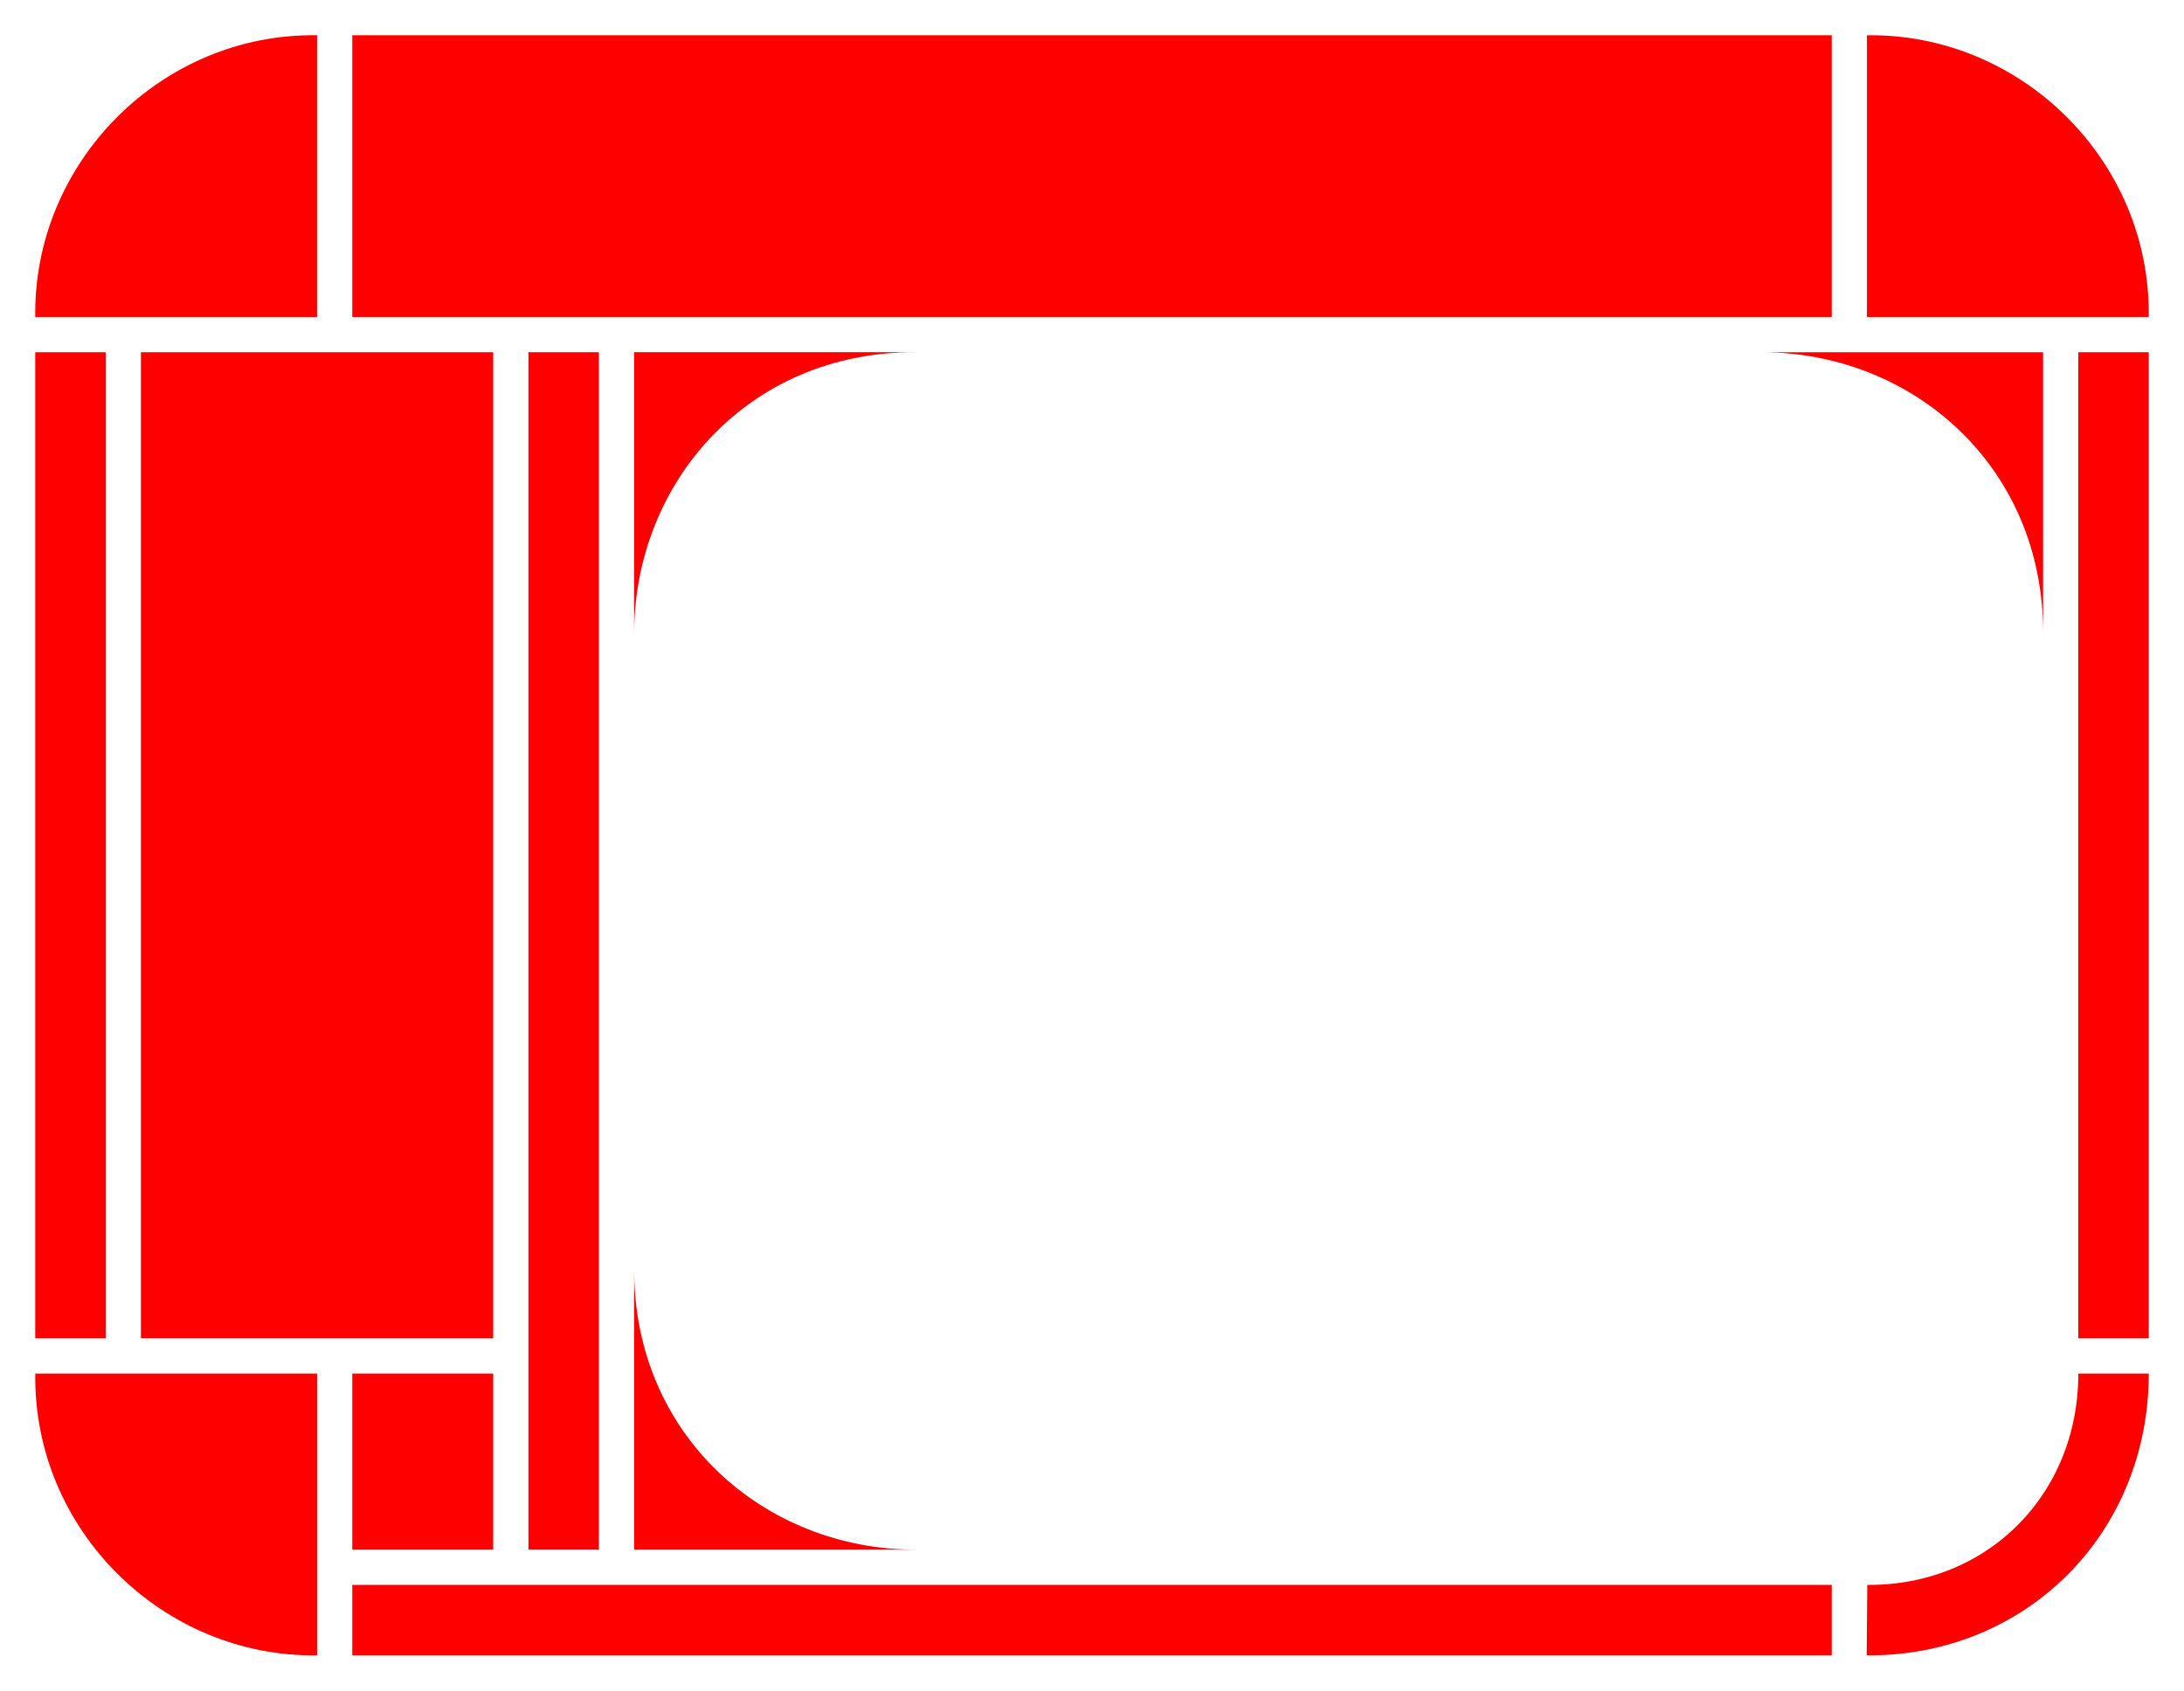
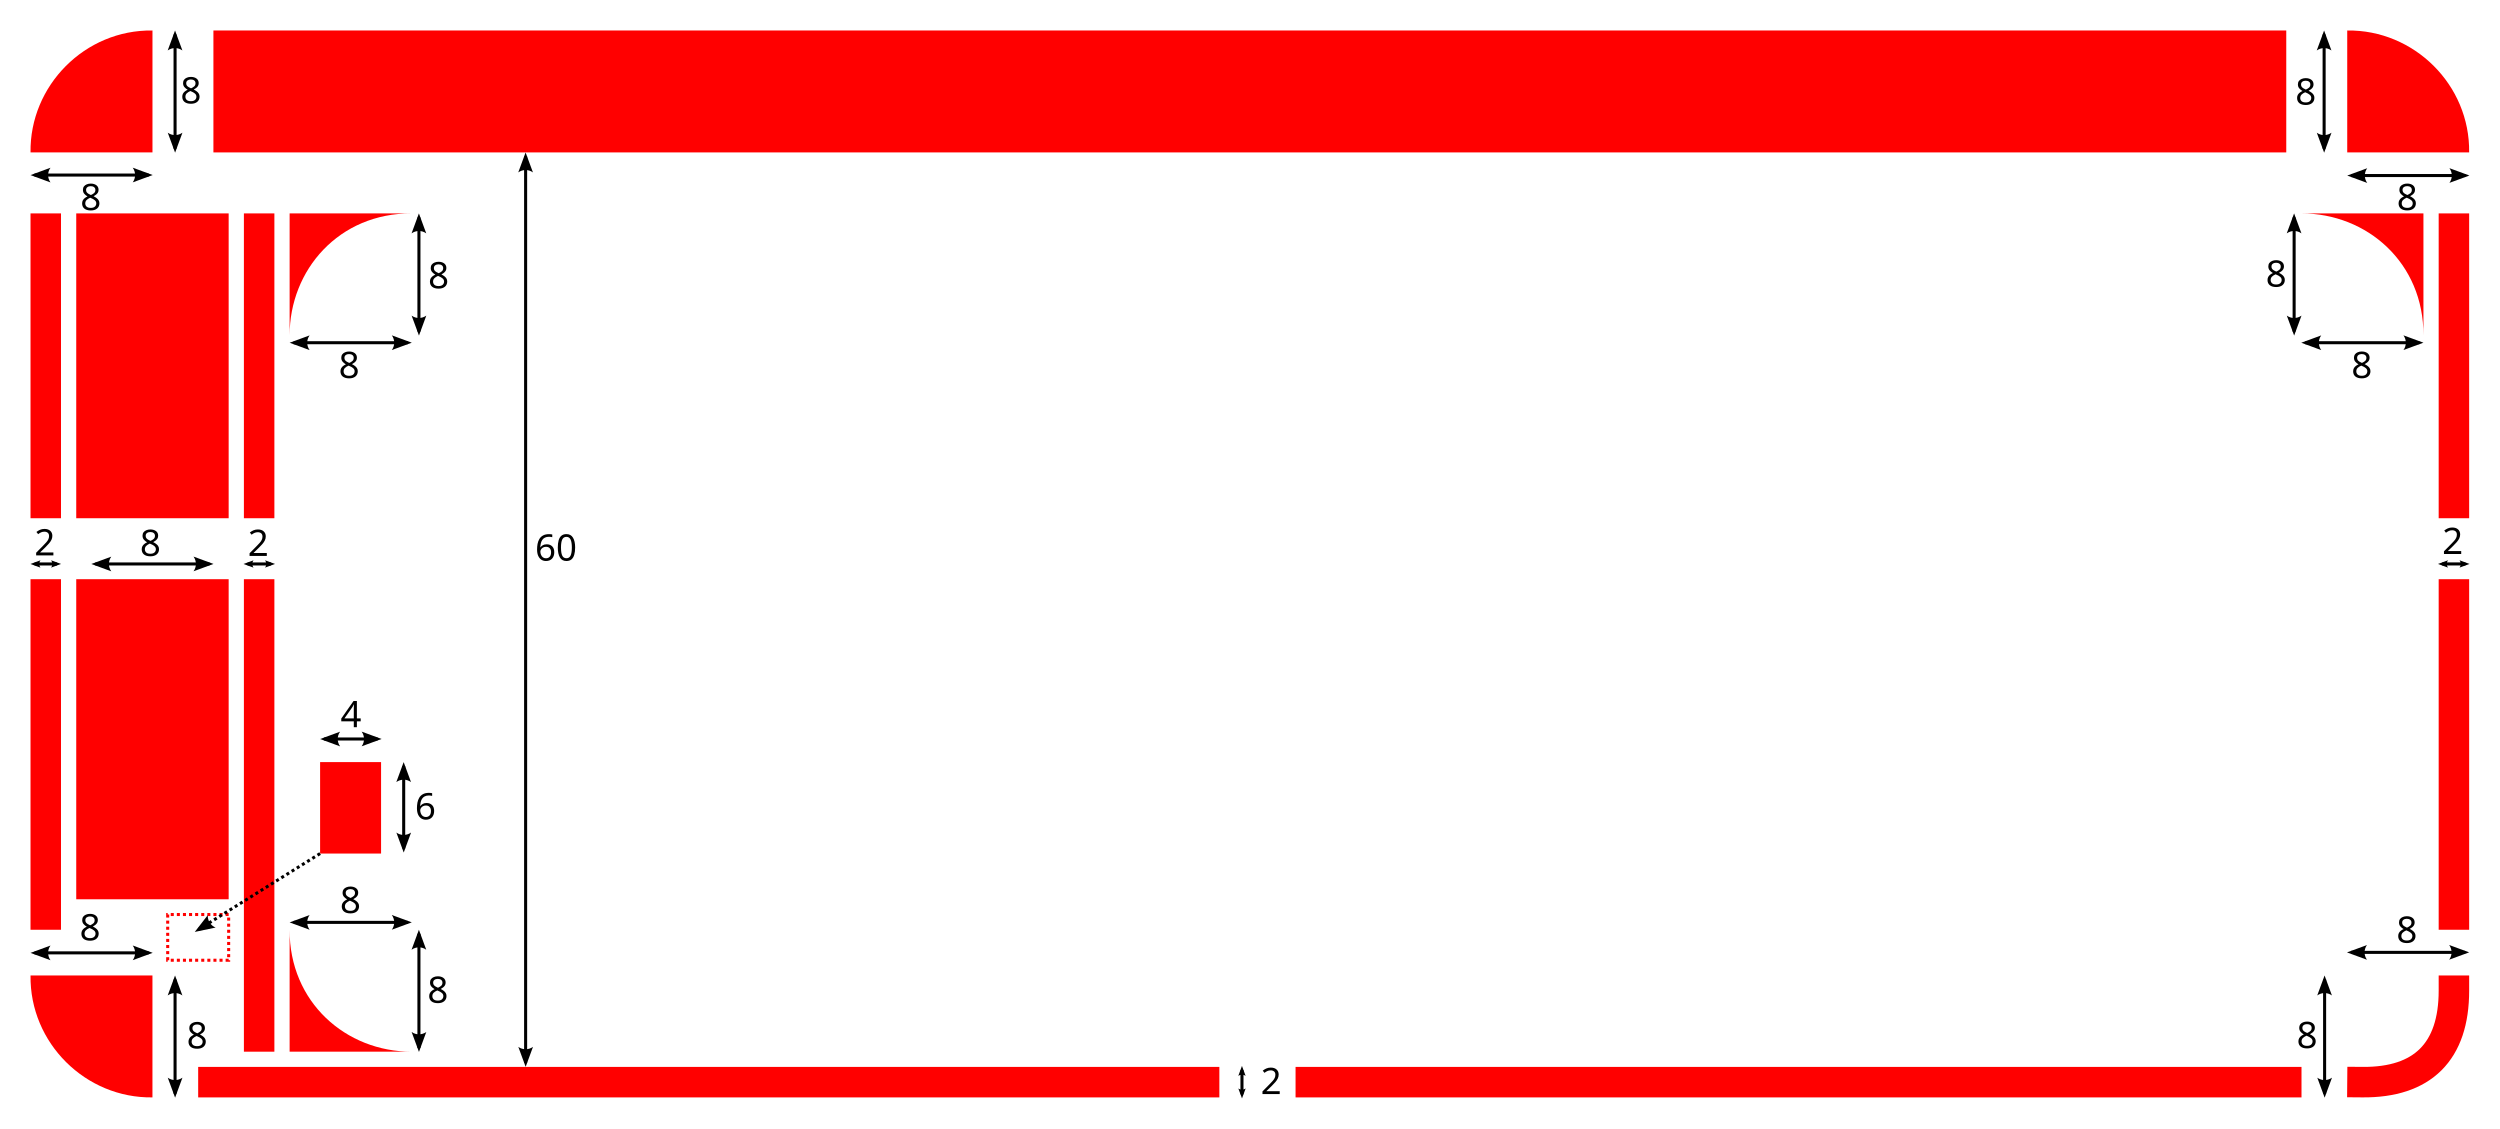
- <svg xmlns="http://www.w3.org/2000/svg" width="620.008" height="480.016" id="svg4917" version="1.1">
-   <defs id="defs4919" />
-   <g id="layer1" transform="translate(-84.28173,-258.0686)">
-     <path style="fill:#ff0000;stroke:none" d="m 614.282,268.084 0,80 80,0 c 0.625,-44.377 -36.248,-80.625 -80,-80 z" id="path3026" />
-     <path style="fill:#ff0000;stroke:none" d="m 94.29,348.076 80,0 0,-80 c -44.377,-0.625 -80.625,36.248 -80,80 z" id="path3026-7" />
-     <path style="fill:#ff0000;stroke:none" d="m 344.298,358.07 -80,0 0,80 c 0,-43.01 32.432,-80.221 80,-80 z" id="path3071-4" />
-     <path style="fill:#ff0000;stroke:none" d="m 664.289,438.076 0,-80 -80,0 c 43.01,0 80.221,32.432 80,80 z" id="path3071-4-9" />
-     <rect style="fill:#ff0000;fill-opacity:1;stroke:none" id="rect3799" width="420" height="80" x="184.29" y="268.076" />
-     <rect style="fill:#ff0000;fill-opacity:1;stroke:none" id="rect3801" width="20" height="280" x="94.29" y="358.076" />
-     <rect style="fill:#ff0000;fill-opacity:1;stroke:none" id="rect3801-2" width="20" height="280" x="674.282" y="358.076" />
-     <rect style="fill:#ff0000;fill-opacity:1;stroke:none" id="rect3801-5" width="20" height="420" x="708.076" y="-604.29" transform="matrix(0,1,-1,0,0,0)" />
-     <path style="fill:none;stroke:#ff0000;stroke-width:20;stroke-linecap:butt;stroke-linejoin:miter;stroke-miterlimit:4;stroke-opacity:1;stroke-dasharray:none" d="m 614.29,718.074 c 39.493,0.338 70,-30 70,-70" id="path3839-0-8-3-3" />
-     <rect style="fill:#ff0000;fill-opacity:1;stroke:none" id="rect4260" width="100.008" height="280" x="124.29" y="358.076" />
-     <rect style="fill:#ff0000;fill-opacity:1;stroke:none" id="rect3801-9" width="20" height="340" x="234.298" y="358.069" />
-     <rect style="fill:#ff0000;fill-opacity:1;stroke:none" id="rect4260-18" width="40.008" height="50" x="184.29" y="648.076" />
-     <path style="fill:#ff0000;stroke:none" d="m 174.298,728.076 0,-80 -80,0 c -0.625,44.377 36.248,80.625 80,80 z" id="path3026-8-9" />
-     <path style="fill:#ff0000;stroke:none" d="m 264.299,618.069 0,80 80,0 c -43.01,0 -80.221,-32.432 -80,-80 z" id="path3071-2" />
+ <svg xmlns="http://www.w3.org/2000/svg" width="820.129" height="370.337" id="svg2" version="1.1">
+   <defs id="defs4">
+     <marker orient="auto" refY="0" refX="0" id="Arrow2Mend" style="overflow:visible">
+       <path id="path3829" style="fill-rule:evenodd;stroke-width:0.625;stroke-linejoin:round" d="M 8.719,4.034 -2.207,0.016 8.719,-4.002 c -1.745,2.372 -1.735,5.617 -6e-7,8.035 z" transform="scale(-0.6,-0.6)" />
+     </marker>
+     <marker orient="auto" refY="0" refX="0" id="Arrow2Mstart" style="overflow:visible">
+       <path id="path3826" style="fill-rule:evenodd;stroke-width:0.625;stroke-linejoin:round" d="M 8.719,4.034 -2.207,0.016 8.719,-4.002 c -1.745,2.372 -1.735,5.617 -6e-7,8.035 z" transform="scale(0.6,0.6)" />
+     </marker>
+     <marker orient="auto" refY="0" refX="0" id="Arrow2Sstart" style="overflow:visible">
+       <path id="path3832" style="fill-rule:evenodd;stroke-width:0.625;stroke-linejoin:round" d="M 8.719,4.034 -2.207,0.016 8.719,-4.002 c -1.745,2.372 -1.735,5.617 -6e-7,8.035 z" transform="matrix(0.3,0,0,0.3,-0.69,0)" />
+     </marker>
+     <marker orient="auto" refY="0" refX="0" id="Arrow2Send" style="overflow:visible">
+       <path id="path3835" style="fill-rule:evenodd;stroke-width:0.625;stroke-linejoin:round" d="M 8.719,4.034 -2.207,0.016 8.719,-4.002 c -1.745,2.372 -1.735,5.617 -6e-7,8.035 z" transform="matrix(-0.3,0,0,-0.3,0.69,0)" />
+     </marker>
+     <marker orient="auto" refY="0" refX="0" id="Arrow1Lstart" style="overflow:visible">
+       <path id="path3802" d="M 0,0 5,-5 -12.5,0 5,5 0,0 z" style="fill-rule:evenodd;stroke:#000000;stroke-width:1pt" transform="matrix(0.8,0,0,0.8,10,0)" />
+     </marker>
+     <marker orient="auto" refY="0" refX="0" id="Arrow2Mstart-7" style="overflow:visible">
+       <path id="path3826-3" style="fill-rule:evenodd;stroke-width:0.625;stroke-linejoin:round" d="M 8.719,4.034 -2.207,0.016 8.719,-4.002 c -1.745,2.372 -1.735,5.617 -6e-7,8.035 z" transform="scale(0.6,0.6)" />
+     </marker>
+     <marker orient="auto" refY="0" refX="0" id="Arrow2Mend-5" style="overflow:visible">
+       <path id="path3829-3" style="fill-rule:evenodd;stroke-width:0.625;stroke-linejoin:round" d="M 8.719,4.034 -2.207,0.016 8.719,-4.002 c -1.745,2.372 -1.735,5.617 -6e-7,8.035 z" transform="scale(-0.6,-0.6)" />
+     </marker>
+     <marker orient="auto" refY="0" refX="0" id="Arrow2Sstart-0" style="overflow:visible">
+       <path id="path3832-5" style="fill-rule:evenodd;stroke-width:0.625;stroke-linejoin:round" d="M 8.719,4.034 -2.207,0.016 8.719,-4.002 c -1.745,2.372 -1.735,5.617 -6e-7,8.035 z" transform="matrix(0.3,0,0,0.3,-0.69,0)" />
+     </marker>
+     <marker orient="auto" refY="0" refX="0" id="Arrow2Send-7" style="overflow:visible">
+       <path id="path3835-3" style="fill-rule:evenodd;stroke-width:0.625;stroke-linejoin:round" d="M 8.719,4.034 -2.207,0.016 8.719,-4.002 c -1.745,2.372 -1.735,5.617 -6e-7,8.035 z" transform="matrix(-0.3,0,0,-0.3,0.69,0)" />
+     </marker>
+     <marker orient="auto" refY="0" refX="0" id="Arrow2Mstart-7-4" style="overflow:visible">
+       <path id="path3826-3-4" style="fill-rule:evenodd;stroke-width:0.625;stroke-linejoin:round" d="M 8.719,4.034 -2.207,0.016 8.719,-4.002 c -1.745,2.372 -1.735,5.617 -6e-7,8.035 z" transform="scale(0.6,0.6)" />
+     </marker>
+     <marker orient="auto" refY="0" refX="0" id="Arrow2Mend-5-4" style="overflow:visible">
+       <path id="path3829-3-6" style="fill-rule:evenodd;stroke-width:0.625;stroke-linejoin:round" d="M 8.719,4.034 -2.207,0.016 8.719,-4.002 c -1.745,2.372 -1.735,5.617 -6e-7,8.035 z" transform="scale(-0.6,-0.6)" />
+     </marker>
+     <marker orient="auto" refY="0" refX="0" id="Arrow2Mstart-7-5" style="overflow:visible">
+       <path id="path3826-3-8" style="fill-rule:evenodd;stroke-width:0.625;stroke-linejoin:round" d="M 8.719,4.034 -2.207,0.016 8.719,-4.002 c -1.745,2.372 -1.735,5.617 -6e-7,8.035 z" transform="scale(0.6,0.6)" />
+     </marker>
+     <marker orient="auto" refY="0" refX="0" id="Arrow2Mend-5-3" style="overflow:visible">
+       <path id="path3829-3-7" style="fill-rule:evenodd;stroke-width:0.625;stroke-linejoin:round" d="M 8.719,4.034 -2.207,0.016 8.719,-4.002 c -1.745,2.372 -1.735,5.617 -6e-7,8.035 z" transform="scale(-0.6,-0.6)" />
+     </marker>
+     <marker orient="auto" refY="0" refX="0" id="Arrow2Mstart-7-57" style="overflow:visible">
+       <path id="path3826-3-41" style="fill-rule:evenodd;stroke-width:0.625;stroke-linejoin:round" d="M 8.719,4.034 -2.207,0.016 8.719,-4.002 c -1.745,2.372 -1.735,5.617 -6e-7,8.035 z" transform="scale(0.6,0.6)" />
+     </marker>
+     <marker orient="auto" refY="0" refX="0" id="Arrow2Mend-5-39" style="overflow:visible">
+       <path id="path3829-3-5" style="fill-rule:evenodd;stroke-width:0.625;stroke-linejoin:round" d="M 8.719,4.034 -2.207,0.016 8.719,-4.002 c -1.745,2.372 -1.735,5.617 -6e-7,8.035 z" transform="scale(-0.6,-0.6)" />
+     </marker>
+     <marker orient="auto" refY="0" refX="0" id="Arrow2Mstart-7-54" style="overflow:visible">
+       <path id="path3826-3-0" style="fill-rule:evenodd;stroke-width:0.625;stroke-linejoin:round" d="M 8.719,4.034 -2.207,0.016 8.719,-4.002 c -1.745,2.372 -1.735,5.617 -6e-7,8.035 z" transform="scale(0.6,0.6)" />
+     </marker>
+     <marker orient="auto" refY="0" refX="0" id="Arrow2Mend-5-1" style="overflow:visible">
+       <path id="path3829-3-51" style="fill-rule:evenodd;stroke-width:0.625;stroke-linejoin:round" d="M 8.719,4.034 -2.207,0.016 8.719,-4.002 c -1.745,2.372 -1.735,5.617 -6e-7,8.035 z" transform="scale(-0.6,-0.6)" />
+     </marker>
+     <marker orient="auto" refY="0" refX="0" id="Arrow2Mstart-7-6" style="overflow:visible">
+       <path id="path3826-3-7" style="fill-rule:evenodd;stroke-width:0.625;stroke-linejoin:round" d="M 8.719,4.034 -2.207,0.016 8.719,-4.002 c -1.745,2.372 -1.735,5.617 -6e-7,8.035 z" transform="scale(0.6,0.6)" />
+     </marker>
+     <marker orient="auto" refY="0" refX="0" id="Arrow2Mend-5-5" style="overflow:visible">
+       <path id="path3829-3-2" style="fill-rule:evenodd;stroke-width:0.625;stroke-linejoin:round" d="M 8.719,4.034 -2.207,0.016 8.719,-4.002 c -1.745,2.372 -1.735,5.617 -6e-7,8.035 z" transform="scale(-0.6,-0.6)" />
+     </marker>
+     <marker orient="auto" refY="0" refX="0" id="marker8110" style="overflow:visible">
+       <path id="path8112" style="fill-rule:evenodd;stroke-width:0.625;stroke-linejoin:round" d="M 8.719,4.034 -2.207,0.016 8.719,-4.002 c -1.745,2.372 -1.735,5.617 -6e-7,8.035 z" transform="scale(0.6,0.6)" />
+     </marker>
+     <marker orient="auto" refY="0" refX="0" id="marker8114" style="overflow:visible">
+       <path id="path8116" style="fill-rule:evenodd;stroke-width:0.625;stroke-linejoin:round" d="M 8.719,4.034 -2.207,0.016 8.719,-4.002 c -1.745,2.372 -1.735,5.617 -6e-7,8.035 z" transform="scale(-0.6,-0.6)" />
+     </marker>
+     <marker orient="auto" refY="0" refX="0" id="Arrow2Mstart-7-8" style="overflow:visible">
+       <path id="path3826-3-9" style="fill-rule:evenodd;stroke-width:0.625;stroke-linejoin:round" d="M 8.719,4.034 -2.207,0.016 8.719,-4.002 c -1.745,2.372 -1.735,5.617 -6e-7,8.035 z" transform="scale(0.6,0.6)" />
+     </marker>
+     <marker orient="auto" refY="0" refX="0" id="Arrow2Mend-5-54" style="overflow:visible">
+       <path id="path3829-3-0" style="fill-rule:evenodd;stroke-width:0.625;stroke-linejoin:round" d="M 8.719,4.034 -2.207,0.016 8.719,-4.002 c -1.745,2.372 -1.735,5.617 -6e-7,8.035 z" transform="scale(-0.6,-0.6)" />
+     </marker>
+     <marker orient="auto" refY="0" refX="0" id="marker8185" style="overflow:visible">
+       <path id="path8187" style="fill-rule:evenodd;stroke-width:0.625;stroke-linejoin:round" d="M 8.719,4.034 -2.207,0.016 8.719,-4.002 c -1.745,2.372 -1.735,5.617 -6e-7,8.035 z" transform="scale(0.6,0.6)" />
+     </marker>
+     <marker orient="auto" refY="0" refX="0" id="marker8189" style="overflow:visible">
+       <path id="path8191" style="fill-rule:evenodd;stroke-width:0.625;stroke-linejoin:round" d="M 8.719,4.034 -2.207,0.016 8.719,-4.002 c -1.745,2.372 -1.735,5.617 -6e-7,8.035 z" transform="scale(-0.6,-0.6)" />
+     </marker>
+     <marker orient="auto" refY="0" refX="0" id="Arrow2Mstart-7-7" style="overflow:visible">
+       <path id="path3826-3-06" style="fill-rule:evenodd;stroke-width:0.625;stroke-linejoin:round" d="M 8.719,4.034 -2.207,0.016 8.719,-4.002 c -1.745,2.372 -1.735,5.617 -6e-7,8.035 z" transform="scale(0.6,0.6)" />
+     </marker>
+     <marker orient="auto" refY="0" refX="0" id="Arrow2Mend-5-2" style="overflow:visible">
+       <path id="path3829-3-3" style="fill-rule:evenodd;stroke-width:0.625;stroke-linejoin:round" d="M 8.719,4.034 -2.207,0.016 8.719,-4.002 c -1.745,2.372 -1.735,5.617 -6e-7,8.035 z" transform="scale(-0.6,-0.6)" />
+     </marker>
+     <marker orient="auto" refY="0" refX="0" id="marker9435" style="overflow:visible">
+       <path id="path9437" style="fill-rule:evenodd;stroke-width:0.625;stroke-linejoin:round" d="M 8.719,4.034 -2.207,0.016 8.719,-4.002 c -1.745,2.372 -1.735,5.617 -6e-7,8.035 z" transform="scale(0.6,0.6)" />
+     </marker>
+     <marker orient="auto" refY="0" refX="0" id="marker9439" style="overflow:visible">
+       <path id="path9441" style="fill-rule:evenodd;stroke-width:0.625;stroke-linejoin:round" d="M 8.719,4.034 -2.207,0.016 8.719,-4.002 c -1.745,2.372 -1.735,5.617 -6e-7,8.035 z" transform="scale(-0.6,-0.6)" />
+     </marker>
+     <marker orient="auto" refY="0" refX="0" id="Arrow2Sstart-0-3" style="overflow:visible">
+       <path id="path3832-5-9" style="fill-rule:evenodd;stroke-width:0.625;stroke-linejoin:round" d="M 8.719,4.034 -2.207,0.016 8.719,-4.002 c -1.745,2.372 -1.735,5.617 -6e-7,8.035 z" transform="matrix(0.3,0,0,0.3,-0.69,0)" />
+     </marker>
+     <marker orient="auto" refY="0" refX="0" id="Arrow2Send-7-9" style="overflow:visible">
+       <path id="path3835-3-6" style="fill-rule:evenodd;stroke-width:0.625;stroke-linejoin:round" d="M 8.719,4.034 -2.207,0.016 8.719,-4.002 c -1.745,2.372 -1.735,5.617 -6e-7,8.035 z" transform="matrix(-0.3,0,0,-0.3,0.69,0)" />
+     </marker>
+     <marker orient="auto" refY="0" refX="0" id="Arrow2Mstart-7-1" style="overflow:visible">
+       <path id="path3826-3-04" style="fill-rule:evenodd;stroke-width:0.625;stroke-linejoin:round" d="M 8.719,4.034 -2.207,0.016 8.719,-4.002 c -1.745,2.372 -1.735,5.617 -6e-7,8.035 z" transform="scale(0.6,0.6)" />
+     </marker>
+     <marker orient="auto" refY="0" refX="0" id="Arrow2Mend-5-47" style="overflow:visible">
+       <path id="path3829-3-63" style="fill-rule:evenodd;stroke-width:0.625;stroke-linejoin:round" d="M 8.719,4.034 -2.207,0.016 8.719,-4.002 c -1.745,2.372 -1.735,5.617 -6e-7,8.035 z" transform="scale(-0.6,-0.6)" />
+     </marker>
+     <marker orient="auto" refY="0" refX="0" id="Arrow2Sstart-0-7" style="overflow:visible">
+       <path id="path3832-5-95" style="fill-rule:evenodd;stroke-width:0.625;stroke-linejoin:round" d="M 8.719,4.034 -2.207,0.016 8.719,-4.002 c -1.745,2.372 -1.735,5.617 -6e-7,8.035 z" transform="matrix(0.3,0,0,0.3,-0.69,0)" />
+     </marker>
+     <marker orient="auto" refY="0" refX="0" id="Arrow2Send-7-1" style="overflow:visible">
+       <path id="path3835-3-9" style="fill-rule:evenodd;stroke-width:0.625;stroke-linejoin:round" d="M 8.719,4.034 -2.207,0.016 8.719,-4.002 c -1.745,2.372 -1.735,5.617 -6e-7,8.035 z" transform="matrix(-0.3,0,0,-0.3,0.69,0)" />
+     </marker>
+     <marker orient="auto" refY="0" refX="0" id="Arrow2Mstart-7-77" style="overflow:visible">
+       <path id="path3826-3-6" style="fill-rule:evenodd;stroke-width:0.625;stroke-linejoin:round" d="M 8.719,4.034 -2.207,0.016 8.719,-4.002 c -1.745,2.372 -1.735,5.617 -6e-7,8.035 z" transform="scale(0.6,0.6)" />
+     </marker>
+     <marker orient="auto" refY="0" refX="0" id="Arrow2Mend-5-9" style="overflow:visible">
+       <path id="path3829-3-06" style="fill-rule:evenodd;stroke-width:0.625;stroke-linejoin:round" d="M 8.719,4.034 -2.207,0.016 8.719,-4.002 c -1.745,2.372 -1.735,5.617 -6e-7,8.035 z" transform="scale(-0.6,-0.6)" />
+     </marker>
+     <marker orient="auto" refY="0" refX="0" id="Arrow2Mstart-7-577" style="overflow:visible">
+       <path id="path3826-3-2" style="fill-rule:evenodd;stroke-width:0.625;stroke-linejoin:round" d="M 8.719,4.034 -2.207,0.016 8.719,-4.002 c -1.745,2.372 -1.735,5.617 -6e-7,8.035 z" transform="scale(0.6,0.6)" />
+     </marker>
+     <marker orient="auto" refY="0" refX="0" id="Arrow2Mend-5-7" style="overflow:visible">
+       <path id="path3829-3-55" style="fill-rule:evenodd;stroke-width:0.625;stroke-linejoin:round" d="M 8.719,4.034 -2.207,0.016 8.719,-4.002 c -1.745,2.372 -1.735,5.617 -6e-7,8.035 z" transform="scale(-0.6,-0.6)" />
+     </marker>
+     <marker orient="auto" refY="0" refX="0" id="Arrow2Mstart-7-9" style="overflow:visible">
+       <path id="path3826-3-98" style="fill-rule:evenodd;stroke-width:0.625;stroke-linejoin:round" d="M 8.719,4.034 -2.207,0.016 8.719,-4.002 c -1.745,2.372 -1.735,5.617 -6e-7,8.035 z" transform="scale(0.6,0.6)" />
+     </marker>
+     <marker orient="auto" refY="0" refX="0" id="Arrow2Mend-5-8" style="overflow:visible">
+       <path id="path3829-3-67" style="fill-rule:evenodd;stroke-width:0.625;stroke-linejoin:round" d="M 8.719,4.034 -2.207,0.016 8.719,-4.002 c -1.745,2.372 -1.735,5.617 -6e-7,8.035 z" transform="scale(-0.6,-0.6)" />
+     </marker>
+   </defs>
+   <g id="layer1" transform="translate(0.01133085,-322.3622)">
+     <flowRoot xml:space="preserve" id="flowRoot3149" style="font-size:40px;font-style:normal;font-weight:normal;line-height:125%;letter-spacing:0px;word-spacing:0px;fill:#000000;fill-opacity:1;stroke:none;font-family:Sans">
+       <flowRegion id="flowRegion3151">
+         <rect id="rect3153" width="66.281" height="80.037" x="230.107" y="80.662" />
+       </flowRegion>
+       <flowPara id="flowPara3155" />
+     </flowRoot>
+     <flowRoot xml:space="preserve" id="flowRoot3157" style="font-size:40px;font-style:normal;font-weight:normal;line-height:125%;letter-spacing:0px;word-spacing:0px;fill:#000000;fill-opacity:1;stroke:none;font-family:Sans">
+       <flowRegion id="flowRegion3159">
+         <rect id="rect3161" width="0" height="57.527" x="393.932" y="231.982" />
+       </flowRegion>
+       <flowPara id="flowPara3163" />
+     </flowRoot>
+     <flowRoot xml:space="preserve" id="flowRoot3165" style="font-size:40px;font-style:normal;font-weight:normal;line-height:125%;letter-spacing:0px;word-spacing:0px;fill:#000000;fill-opacity:1;stroke:none;font-family:Sans">
+       <flowRegion id="flowRegion3167">
+         <rect id="rect3169" width="5.002" height="217.601" x="48.773" y="-109.426" />
+       </flowRegion>
+       <flowPara id="flowPara3171" />
+     </flowRoot>
+     <rect style="fill:#ff0000;fill-opacity:1;stroke:none" id="rect3799" width="680" height="40" x="70" y="332.362" />
+     <rect style="fill:#ff0000;fill-opacity:1;stroke:none" id="rect3801" width="10" height="115" x="10" y="512.37" />
+     <rect style="fill:#ff0000;fill-opacity:1;stroke:none" id="rect3801-2" width="10" height="115" x="800" y="512.37" />
+     <rect style="fill:#ff0000;fill-opacity:1;stroke:none" id="rect3801-5" width="10.008" height="335" x="672.362" y="-400" transform="matrix(0,1,-1,0,0,0)" />
+     <path style="fill:#ff0000;stroke:none" d="m 10.004,372.362 40.004,0 0,-39.996 c -22.191,-0.313 -40.317,18.122 -40.004,39.996 z" id="path3026-7-2-0" />
+     <path style="fill:#ff0000;stroke:none" d="m 770,332.366 0,39.996 39.996,0 C 810.309,350.176 791.874,332.054 770,332.366 z" id="path3026-6-9" />
+     <path style="fill:none;stroke:#ff0000;stroke-width:10;stroke-linecap:square;stroke-linejoin:miter;stroke-miterlimit:4;stroke-opacity:1;stroke-dasharray:none" d="m 775,677.36 c 19.746,0.169 30,-10.001 30,-30" id="path3839-0-7-6-47" />
+     <path style="fill:#ff0000;stroke:none" d="m 795,432.37 0,-40 -40,0 c 21.505,0 40.11,16.216 40,40 z" id="path3071-4-9-29-8" />
+     <path style="fill:none;stroke:#000000;stroke-width:1px;stroke-linecap:butt;stroke-linejoin:miter;stroke-opacity:1;marker-start:url(#Arrow2Mstart);marker-end:url(#Arrow2Mend)" d="m 762.42,333.694 0,37.433" id="path3028" />
+     <text xml:space="preserve" style="font-size:40px;font-style:normal;font-weight:normal;line-height:125%;letter-spacing:0px;word-spacing:0px;fill:#000000;fill-opacity:1;stroke:none;font-family:Sans" x="752.961" y="356.684" id="text4998">
+       <tspan id="tspan5000" x="752.961" y="356.684" style="font-size:12px">8</tspan>
+     </text>
+     <rect style="fill:#ff0000;fill-opacity:1;stroke:none" id="rect3801-5-2" width="10.008" height="330" x="672.362" y="-755" transform="matrix(0,1,-1,0,0,0)" />
+     <path style="fill:none;stroke:#000000;stroke-width:1px;stroke-linecap:butt;stroke-linejoin:miter;stroke-opacity:1;marker-start:url(#Arrow2Sstart);marker-end:url(#Arrow2Send)" d="m 407.42,673.393 0,7.954" id="path3028-2" />
+     <text xml:space="preserve" style="font-size:40px;font-style:normal;font-weight:normal;line-height:125%;letter-spacing:0px;word-spacing:0px;fill:#000000;fill-opacity:1;stroke:none;font-family:Sans" x="413.566" y="681.276" id="text4998-2">
+       <tspan id="tspan5000-8" x="413.566" y="681.276" style="font-size:12px">2</tspan>
+     </text>
+     <rect style="fill:#ff0000;fill-opacity:1;stroke:none" id="rect3801-2-6" width="10" height="100" x="800" y="392.37" />
+     <path style="fill:none;stroke:#000000;stroke-width:1px;stroke-linecap:butt;stroke-linejoin:miter;stroke-opacity:1;marker-start:url(#Arrow2Sstart);marker-end:url(#Arrow2Send)" d="m 801.137,507.362 7.628,0.008" id="path5464" />
+     <text xml:space="preserve" style="font-size:12px;font-style:normal;font-variant:normal;font-weight:normal;font-stretch:normal;text-indent:0;text-align:start;text-decoration:none;line-height:125%;letter-spacing:0px;word-spacing:0px;text-transform:none;direction:ltr;block-progression:tb;writing-mode:lr-tb;text-anchor:start;baseline-shift:baseline;color:#000000;fill:#000000;fill-opacity:1;fill-rule:nonzero;stroke:none;stroke-width:1px;marker:none;visibility:visible;display:inline;overflow:visible;enable-background:accumulate;font-family:Sans;-inkscape-font-specification:Sans" x="801.158" y="504.097" id="text6048">
+       <tspan id="tspan6050" x="801.158" y="504.097">2</tspan>
+     </text>
+     <rect style="fill:#ff0000;fill-opacity:1;stroke:none" id="rect3801-57" width="10" height="100" x="10" y="392.37" />
+     <g id="g9654">
+       <text id="text6048-1" y="504.564" x="11.27" style="font-size:12px;font-style:normal;font-variant:normal;font-weight:normal;font-stretch:normal;text-indent:0;text-align:start;text-decoration:none;line-height:125%;letter-spacing:0px;word-spacing:0px;text-transform:none;direction:ltr;block-progression:tb;writing-mode:lr-tb;text-anchor:start;baseline-shift:baseline;color:#000000;fill:#000000;fill-opacity:1;fill-rule:nonzero;stroke:none;stroke-width:1px;marker:none;visibility:visible;display:inline;overflow:visible;enable-background:accumulate;font-family:Sans;-inkscape-font-specification:Sans" xml:space="preserve">
+         <tspan y="504.564" x="11.27" id="tspan6050-8">2</tspan>
+       </text>
+       <path id="path6123" d="m 11.341,507.37 7.329,0" style="fill:none;stroke:#000000;stroke-width:1px;stroke-linecap:butt;stroke-linejoin:miter;stroke-opacity:1;marker-start:url(#Arrow2Sstart-0);marker-end:url(#Arrow2Send-7)" />
+     </g>
+     <path style="fill:none;stroke:#000000;stroke-width:1px;stroke-linecap:butt;stroke-linejoin:miter;stroke-opacity:1;marker-start:url(#Arrow2Mstart-7);marker-end:url(#Arrow2Mend-5)" d="m 11.324,634.95 37.433,0" id="path6521" />
+     <path style="fill:none;stroke:#000000;stroke-width:1px;stroke-linecap:butt;stroke-linejoin:miter;stroke-opacity:1;marker-start:url(#Arrow2Mstart-7);marker-end:url(#Arrow2Mend-5)" d="m 57.42,643.694 0,37.433" id="path6523" />
+     <text xml:space="preserve" style="font-size:12px;font-style:normal;font-variant:normal;font-weight:normal;font-stretch:normal;text-indent:0;text-align:start;text-decoration:none;line-height:125%;letter-spacing:0px;word-spacing:0px;text-transform:none;direction:ltr;block-progression:tb;writing-mode:lr-tb;text-anchor:start;baseline-shift:baseline;color:#000000;fill:#000000;fill-opacity:1;fill-rule:nonzero;stroke:none;stroke-width:1px;marker:none;visibility:visible;display:inline;overflow:visible;enable-background:accumulate;font-family:Sans;-inkscape-font-specification:Sans" x="26.096" y="630.841" id="text7317">
+       <tspan id="tspan7319" x="26.096" y="630.841">8</tspan>
+     </text>
+     <text xml:space="preserve" style="font-size:12px;font-style:normal;font-variant:normal;font-weight:normal;font-stretch:normal;text-indent:0;text-align:start;text-decoration:none;line-height:125%;letter-spacing:0px;word-spacing:0px;text-transform:none;direction:ltr;block-progression:tb;writing-mode:lr-tb;text-anchor:start;baseline-shift:baseline;color:#000000;fill:#000000;fill-opacity:1;fill-rule:nonzero;stroke:none;stroke-width:1px;marker:none;visibility:visible;display:inline;overflow:visible;enable-background:accumulate;font-family:Sans;-inkscape-font-specification:Sans" x="61.23" y="666.276" id="text7321">
+       <tspan id="tspan7323" x="61.23" y="666.276">8</tspan>
+     </text>
+     <path style="fill:none;stroke:#000000;stroke-width:1px;stroke-linecap:butt;stroke-linejoin:miter;stroke-opacity:1;marker-start:url(#Arrow2Mstart-7);marker-end:url(#Arrow2Mend-5)" d="m 57.42,333.687 0,37.433" id="path7325" />
+     <text xml:space="preserve" style="font-size:12px;font-style:normal;font-variant:normal;font-weight:normal;font-stretch:normal;text-indent:0;text-align:start;text-decoration:none;line-height:125%;letter-spacing:0px;word-spacing:0px;text-transform:none;direction:ltr;block-progression:tb;writing-mode:lr-tb;text-anchor:start;baseline-shift:baseline;color:#000000;fill:#000000;fill-opacity:1;fill-rule:nonzero;stroke:none;stroke-width:1px;marker:none;visibility:visible;display:inline;overflow:visible;enable-background:accumulate;font-family:Sans;-inkscape-font-specification:Sans" x="59.186" y="356.276" id="text7921">
+       <tspan id="tspan7923" x="59.186" y="356.276">8</tspan>
+     </text>
+     <path style="fill:none;stroke:#000000;stroke-width:1px;stroke-linecap:butt;stroke-linejoin:miter;stroke-opacity:1;marker-start:url(#Arrow2Mstart-7);marker-end:url(#Arrow2Mend-5)" d="m 48.757,379.79 -37.433,0" id="path7325-1" />
+     <text xml:space="preserve" style="font-size:12px;font-style:normal;font-variant:normal;font-weight:normal;font-stretch:normal;text-indent:0;text-align:start;text-decoration:none;line-height:125%;letter-spacing:0px;word-spacing:0px;text-transform:none;direction:ltr;block-progression:tb;writing-mode:lr-tb;text-anchor:start;baseline-shift:baseline;color:#000000;fill:#000000;fill-opacity:1;fill-rule:nonzero;stroke:none;stroke-width:1px;marker:none;visibility:visible;display:inline;overflow:visible;enable-background:accumulate;font-family:Sans;-inkscape-font-specification:Sans" x="26.334" y="391.276" id="text7955">
+       <tspan id="tspan7957" x="26.334" y="391.276">8</tspan>
+     </text>
+     <path style="fill:#ff0000;stroke:none" d="m 135,392.371 -40,0 0,40 c 0,-21.505 16.216,-40.11 40,-40 z" id="path3071-4-8-2" />
+     <path style="fill:none;stroke:#000000;stroke-width:1px;stroke-linecap:butt;stroke-linejoin:miter;stroke-opacity:1;marker-start:url(#Arrow2Mstart-7);marker-end:url(#Arrow2Mend-5)" d="m 133.757,434.79 -37.433,0" id="path7325-1-9" />
+     <text xml:space="preserve" style="font-size:12px;font-style:normal;font-variant:normal;font-weight:normal;font-stretch:normal;text-indent:0;text-align:start;text-decoration:none;line-height:125%;letter-spacing:0px;word-spacing:0px;text-transform:none;direction:ltr;block-progression:tb;writing-mode:lr-tb;text-anchor:start;baseline-shift:baseline;color:#000000;fill:#000000;fill-opacity:1;fill-rule:nonzero;stroke:none;stroke-width:1px;marker:none;visibility:visible;display:inline;overflow:visible;enable-background:accumulate;font-family:Sans;-inkscape-font-specification:Sans" x="111.09" y="446.358" id="text7955-3">
+       <tspan id="tspan7957-5" x="111.09" y="446.358">8</tspan>
+     </text>
+     <path style="fill:none;stroke:#000000;stroke-width:1px;stroke-linecap:butt;stroke-linejoin:miter;stroke-opacity:1;marker-start:url(#Arrow2Mstart-7);marker-end:url(#Arrow2Mend-5)" d="m 137.42,393.694 0,37.433" id="path7325-5" />
+     <text xml:space="preserve" style="font-size:12px;font-style:normal;font-variant:normal;font-weight:normal;font-stretch:normal;text-indent:0;text-align:start;text-decoration:none;line-height:125%;letter-spacing:0px;word-spacing:0px;text-transform:none;direction:ltr;block-progression:tb;writing-mode:lr-tb;text-anchor:start;baseline-shift:baseline;color:#000000;fill:#000000;fill-opacity:1;fill-rule:nonzero;stroke:none;stroke-width:1px;marker:none;visibility:visible;display:inline;overflow:visible;enable-background:accumulate;font-family:Sans;-inkscape-font-specification:Sans" x="140.435" y="416.924" id="text7921-7">
+       <tspan id="tspan7923-1" x="140.435" y="416.924">8</tspan>
+     </text>
+     <path style="fill:none;stroke:#000000;stroke-width:1px;stroke-linecap:butt;stroke-linejoin:miter;stroke-opacity:1;marker-start:url(#Arrow2Mstart-7);marker-end:url(#Arrow2Mend-5)" d="m 808.757,379.95 -37.433,0" id="path7325-1-1" />
+     <text xml:space="preserve" style="font-size:12px;font-style:normal;font-variant:normal;font-weight:normal;font-stretch:normal;text-indent:0;text-align:start;text-decoration:none;line-height:125%;letter-spacing:0px;word-spacing:0px;text-transform:none;direction:ltr;block-progression:tb;writing-mode:lr-tb;text-anchor:start;baseline-shift:baseline;color:#000000;fill:#000000;fill-opacity:1;fill-rule:nonzero;stroke:none;stroke-width:1px;marker:none;visibility:visible;display:inline;overflow:visible;enable-background:accumulate;font-family:Sans;-inkscape-font-specification:Sans" x="786.252" y="391.271" id="text7955-2">
+       <tspan id="tspan7957-0" x="786.252" y="391.271">8</tspan>
+     </text>
+     <path style="fill:none;stroke:#000000;stroke-width:1px;stroke-linecap:butt;stroke-linejoin:miter;stroke-opacity:1;marker-start:url(#Arrow2Mstart-7);marker-end:url(#Arrow2Mend-5)" d="m 793.676,434.79 -37.433,0" id="path7325-1-9-2" />
+     <text xml:space="preserve" style="font-size:12px;font-style:normal;font-variant:normal;font-weight:normal;font-stretch:normal;text-indent:0;text-align:start;text-decoration:none;line-height:125%;letter-spacing:0px;word-spacing:0px;text-transform:none;direction:ltr;block-progression:tb;writing-mode:lr-tb;text-anchor:start;baseline-shift:baseline;color:#000000;fill:#000000;fill-opacity:1;fill-rule:nonzero;stroke:none;stroke-width:1px;marker:none;visibility:visible;display:inline;overflow:visible;enable-background:accumulate;font-family:Sans;-inkscape-font-specification:Sans" x="743.257" y="416.403" id="text7955-3-2">
+       <tspan id="tspan7957-5-3" x="743.257" y="416.403">8</tspan>
+     </text>
+     <path style="fill:none;stroke:#000000;stroke-width:1px;stroke-linecap:butt;stroke-linejoin:miter;stroke-opacity:1;marker-start:url(#Arrow2Mstart-7);marker-end:url(#Arrow2Mend-5)" d="m 752.58,393.694 0,37.433" id="path7325-5-1" />
+     <text xml:space="preserve" style="font-size:12px;font-style:normal;font-variant:normal;font-weight:normal;font-stretch:normal;text-indent:0;text-align:start;text-decoration:none;line-height:125%;letter-spacing:0px;word-spacing:0px;text-transform:none;direction:ltr;block-progression:tb;writing-mode:lr-tb;text-anchor:start;baseline-shift:baseline;color:#000000;fill:#000000;fill-opacity:1;fill-rule:nonzero;stroke:none;stroke-width:1px;marker:none;visibility:visible;display:inline;overflow:visible;enable-background:accumulate;font-family:Sans;-inkscape-font-specification:Sans" x="771.351" y="446.355" id="text7921-7-1">
+       <tspan id="tspan7923-1-8" x="771.351" y="446.355">8</tspan>
+     </text>
+     <path style="fill:none;stroke:#000000;stroke-width:1px;stroke-linecap:butt;stroke-linejoin:miter;stroke-opacity:1;marker-start:url(#Arrow2Mstart-7);marker-end:url(#Arrow2Mend-5)" d="m 771.243,634.79 37.433,0" id="path6521-3" />
+     <path style="fill:none;stroke:#000000;stroke-width:1px;stroke-linecap:butt;stroke-linejoin:miter;stroke-opacity:1;marker-start:url(#Arrow2Mstart-7);marker-end:url(#Arrow2Mend-5)" d="m 762.58,643.694 0,37.433" id="path6523-7" />
+     <text xml:space="preserve" style="font-size:12px;font-style:normal;font-variant:normal;font-weight:normal;font-stretch:normal;text-indent:0;text-align:start;text-decoration:none;line-height:125%;letter-spacing:0px;word-spacing:0px;text-transform:none;direction:ltr;block-progression:tb;writing-mode:lr-tb;text-anchor:start;baseline-shift:baseline;color:#000000;fill:#000000;fill-opacity:1;fill-rule:nonzero;stroke:none;stroke-width:1px;marker:none;visibility:visible;display:inline;overflow:visible;enable-background:accumulate;font-family:Sans;-inkscape-font-specification:Sans" x="753.395" y="666.176" id="text7317-6">
+       <tspan id="tspan7319-3" x="753.395" y="666.176">8</tspan>
+     </text>
+     <text xml:space="preserve" style="font-size:12px;font-style:normal;font-variant:normal;font-weight:normal;font-stretch:normal;text-indent:0;text-align:start;text-decoration:none;line-height:125%;letter-spacing:0px;word-spacing:0px;text-transform:none;direction:ltr;block-progression:tb;writing-mode:lr-tb;text-anchor:start;baseline-shift:baseline;color:#000000;fill:#000000;fill-opacity:1;fill-rule:nonzero;stroke:none;stroke-width:1px;marker:none;visibility:visible;display:inline;overflow:visible;enable-background:accumulate;font-family:Sans;-inkscape-font-specification:Sans" x="786.132" y="631.618" id="text7321-0">
+       <tspan id="tspan7323-3" x="786.132" y="631.618">8</tspan>
+     </text>
+     <path style="fill:none;stroke:#000000;stroke-width:1px;stroke-linecap:butt;stroke-linejoin:miter;stroke-opacity:1;marker-start:url(#marker8185);marker-end:url(#marker8189)" d="m 172.42,373.694 0,297.322" id="path8246" />
+     <text xml:space="preserve" style="font-size:12px;font-style:normal;font-variant:normal;font-weight:normal;font-stretch:normal;text-indent:0;text-align:start;text-decoration:none;line-height:125%;letter-spacing:0px;word-spacing:0px;text-transform:none;direction:ltr;block-progression:tb;writing-mode:lr-tb;text-anchor:start;baseline-shift:baseline;color:#000000;fill:#000000;fill-opacity:1;fill-rule:nonzero;stroke:none;stroke-width:1px;marker:none;visibility:visible;display:inline;overflow:visible;enable-background:accumulate;font-family:Sans;-inkscape-font-specification:Sans" x="175.521" y="506.276" id="text8938">
+       <tspan id="tspan8940" x="175.521" y="506.276">60</tspan>
+     </text>
+     <flowRoot xml:space="preserve" id="flowRoot9404" style="fill:#000000;stroke:none;stroke-opacity:1;stroke-width:1px;stroke-linejoin:miter;stroke-linecap:butt;font-size:12px;font-style:normal;font-variant:normal;font-weight:normal;font-stretch:normal;text-indent:0;text-align:start;text-decoration:none;line-height:125%;letter-spacing:0px;word-spacing:0px;text-transform:none;direction:ltr;block-progression:tb;writing-mode:lr-tb;text-anchor:start;baseline-shift:baseline;color:#000000;fill-opacity:1;fill-rule:nonzero;marker:none;visibility:visible;display:inline;overflow:visible;enable-background:accumulate;font-family:Sans;-inkscape-font-specification:Sans">
+       <flowRegion id="flowRegion9406">
+         <rect id="rect9408" width="73.242" height="56.914" x="15.395" y="65.238" />
+       </flowRegion>
+       <flowPara id="flowPara9410" />
+     </flowRoot>
+     <path style="fill:#ff0000;stroke:none" d="m 95,627.37 0,40 40,0 c -21.505,0 -40.11,-16.216 -40,-40 z" id="path3071-4-8-2-7" />
+     <path style="fill:none;stroke:#000000;stroke-width:1px;stroke-linecap:butt;stroke-linejoin:miter;stroke-opacity:1;marker-start:url(#Arrow2Mstart-7);marker-end:url(#Arrow2Mend-5)" d="m 133.757,624.95 -37.433,0" id="path7325-1-9-5" />
+     <text xml:space="preserve" style="font-size:12px;font-style:normal;font-variant:normal;font-weight:normal;font-stretch:normal;text-indent:0;text-align:start;text-decoration:none;line-height:125%;letter-spacing:0px;word-spacing:0px;text-transform:none;direction:ltr;block-progression:tb;writing-mode:lr-tb;text-anchor:start;baseline-shift:baseline;color:#000000;fill:#000000;fill-opacity:1;fill-rule:nonzero;stroke:none;stroke-width:1px;marker:none;visibility:visible;display:inline;overflow:visible;enable-background:accumulate;font-family:Sans;-inkscape-font-specification:Sans" x="111.511" y="621.88" id="text7955-3-6">
+       <tspan id="tspan7957-5-4" x="111.511" y="621.88">8</tspan>
+     </text>
+     <path style="fill:none;stroke:#000000;stroke-width:1px;stroke-linecap:butt;stroke-linejoin:miter;stroke-opacity:1;marker-start:url(#Arrow2Mstart-7);marker-end:url(#Arrow2Mend-5)" d="m 137.42,628.694 0,37.433" id="path7325-5-2" />
+     <text xml:space="preserve" style="font-size:12px;font-style:normal;font-variant:normal;font-weight:normal;font-stretch:normal;text-indent:0;text-align:start;text-decoration:none;line-height:125%;letter-spacing:0px;word-spacing:0px;text-transform:none;direction:ltr;block-progression:tb;writing-mode:lr-tb;text-anchor:start;baseline-shift:baseline;color:#000000;fill:#000000;fill-opacity:1;fill-rule:nonzero;stroke:none;stroke-width:1px;marker:none;visibility:visible;display:inline;overflow:visible;enable-background:accumulate;font-family:Sans;-inkscape-font-specification:Sans" x="140.196" y="651.329" id="text7921-7-0">
+       <tspan id="tspan7923-1-4" x="140.196" y="651.329">8</tspan>
+     </text>
+     <path style="fill:#ff0000;stroke:none" d="m 50,682.366 0,-40.004 -39.996,0 c -0.313,22.191 18.122,40.317 39.996,40.004 z" id="path3026-7-2-0-6" />
+     <rect style="fill:#ff0000;fill-opacity:1;stroke:none" id="rect3801-7" width="10" height="155" x="80" y="512.37" />
+     <rect style="fill:#ff0000;fill-opacity:1;stroke:none" id="rect3801-57-2" width="10" height="100" x="80" y="392.37" />
+     <rect style="fill:#ff0000;fill-opacity:1;stroke:none" id="rect3801-57-2-4" width="50" height="100" x="-75" y="392.37" transform="scale(-1,1)" />
+     <path style="fill:none;stroke:#000000;stroke-width:1px;stroke-linecap:butt;stroke-linejoin:miter;stroke-opacity:1;marker-start:url(#Arrow2Mstart-7);marker-end:url(#Arrow2Mend-5)" d="m 68.703,507.37 -37.433,0" id="path7325-1-9-21" />
+     <text xml:space="preserve" style="font-size:12px;font-style:normal;font-variant:normal;font-weight:normal;font-stretch:normal;text-indent:0;text-align:start;text-decoration:none;line-height:125%;letter-spacing:0px;word-spacing:0px;text-transform:none;direction:ltr;block-progression:tb;writing-mode:lr-tb;text-anchor:start;baseline-shift:baseline;color:#000000;fill:#000000;fill-opacity:1;fill-rule:nonzero;stroke:none;stroke-width:1px;marker:none;visibility:visible;display:inline;overflow:visible;enable-background:accumulate;font-family:Sans;-inkscape-font-specification:Sans" x="45.887" y="504.74" id="text7955-3-1">
+       <tspan id="tspan7957-5-9" x="45.887" y="504.74">8</tspan>
+     </text>
+     <text xml:space="preserve" style="font-size:12px;font-style:normal;font-variant:normal;font-weight:normal;font-stretch:normal;text-indent:0;text-align:start;text-decoration:none;line-height:125%;letter-spacing:0px;word-spacing:0px;text-transform:none;direction:ltr;block-progression:tb;writing-mode:lr-tb;text-anchor:start;baseline-shift:baseline;color:#000000;fill:#000000;fill-opacity:1;fill-rule:nonzero;stroke:none;stroke-width:1px;marker:none;visibility:visible;display:inline;overflow:visible;enable-background:accumulate;font-family:Sans;-inkscape-font-specification:Sans" x="81.281" y="504.74" id="text6048-1-8">
+       <tspan id="tspan6050-8-2" x="81.281" y="504.74">2</tspan>
+     </text>
+     <path style="fill:none;stroke:#000000;stroke-width:1px;stroke-linecap:butt;stroke-linejoin:miter;stroke-opacity:1;marker-start:url(#Arrow2Sstart-0);marker-end:url(#Arrow2Send-7)" d="m 81.235,507.37 7.628,0" id="path6123-0" />
+     <rect style="fill:#ff0000;fill-opacity:1;stroke:none" id="rect3801-57-2-4-7" width="50" height="105" x="-75" y="512.37" transform="scale(-1,1)" />
+     <rect style="fill:#ff0000;fill-opacity:1;stroke:none" id="rect3801-57-2-4-7-9" width="20" height="30" x="-125" y="572.37" transform="scale(-1,1)" />
+     <path style="fill:none;stroke:#000000;stroke-width:1px;stroke-linecap:butt;stroke-linejoin:miter;stroke-opacity:1;marker-start:url(#Arrow2Mstart-7);marker-end:url(#Arrow2Mend-5)" d="m 123.857,564.79 -17.525,0" id="path7325-1-9-5-4" />
+     <text xml:space="preserve" style="font-size:12px;font-style:normal;font-variant:normal;font-weight:normal;font-stretch:normal;text-indent:0;text-align:start;text-decoration:none;line-height:125%;letter-spacing:0px;word-spacing:0px;text-transform:none;direction:ltr;block-progression:tb;writing-mode:lr-tb;text-anchor:start;baseline-shift:baseline;color:#000000;fill:#000000;fill-opacity:1;fill-rule:nonzero;stroke:none;stroke-width:1px;marker:none;visibility:visible;display:inline;overflow:visible;enable-background:accumulate;font-family:Sans;-inkscape-font-specification:Sans" x="111.691" y="560.929" id="text7955-3-6-7">
+       <tspan id="tspan7957-5-4-0" x="111.691" y="560.929">4</tspan>
+     </text>
+     <path style="fill:none;stroke:#000000;stroke-width:1px;stroke-linecap:butt;stroke-linejoin:miter;stroke-opacity:1;marker-start:url(#Arrow2Mstart-7);marker-end:url(#Arrow2Mend-5)" d="m 132.42,600.712 0,-27.018" id="path7325-1-9-5-4-5" />
+     <text xml:space="preserve" style="font-size:12px;font-style:normal;font-variant:normal;font-weight:normal;font-stretch:normal;text-indent:0;text-align:start;text-decoration:none;line-height:125%;letter-spacing:0px;word-spacing:0px;text-transform:none;direction:ltr;block-progression:tb;writing-mode:lr-tb;text-anchor:start;baseline-shift:baseline;color:#000000;fill:#000000;fill-opacity:1;fill-rule:nonzero;stroke:none;stroke-width:1px;marker:none;visibility:visible;display:inline;overflow:visible;enable-background:accumulate;font-family:Sans;-inkscape-font-specification:Sans" x="136.112" y="591.148" id="text7955-3-6-7-9">
+       <tspan id="tspan7957-5-4-0-6" x="136.112" y="591.148">6</tspan>
+     </text>
+     <rect style="fill:none;fill-opacity:1;stroke:#ff0000;stroke-width:1;stroke-miterlimit:4;stroke-dasharray:1,1;stroke-dashoffset:0" id="rect3801-57-2-4-7-9-6" width="20" height="15" x="-75" y="622.37" transform="scale(-1,1)" />
+     <path style="fill:none;stroke:#000000;stroke-width:1;stroke-linecap:butt;stroke-linejoin:miter;stroke-opacity:1;marker-end:url(#Arrow2Mend-5-8);stroke-miterlimit:4;stroke-dasharray:1,1;stroke-dashoffset:0" d="m 105.011,280.008 -40,25" id="path10924" transform="translate(-0.01133085,322.3622)" />
+     <rect style="fill:none;fill-opacity:1;stroke:none" id="rect3801-57-2-4-7-9-7" width="25" height="30" x="-235" y="592.37" transform="scale(-1,1)" />
  </g>
</svg>
